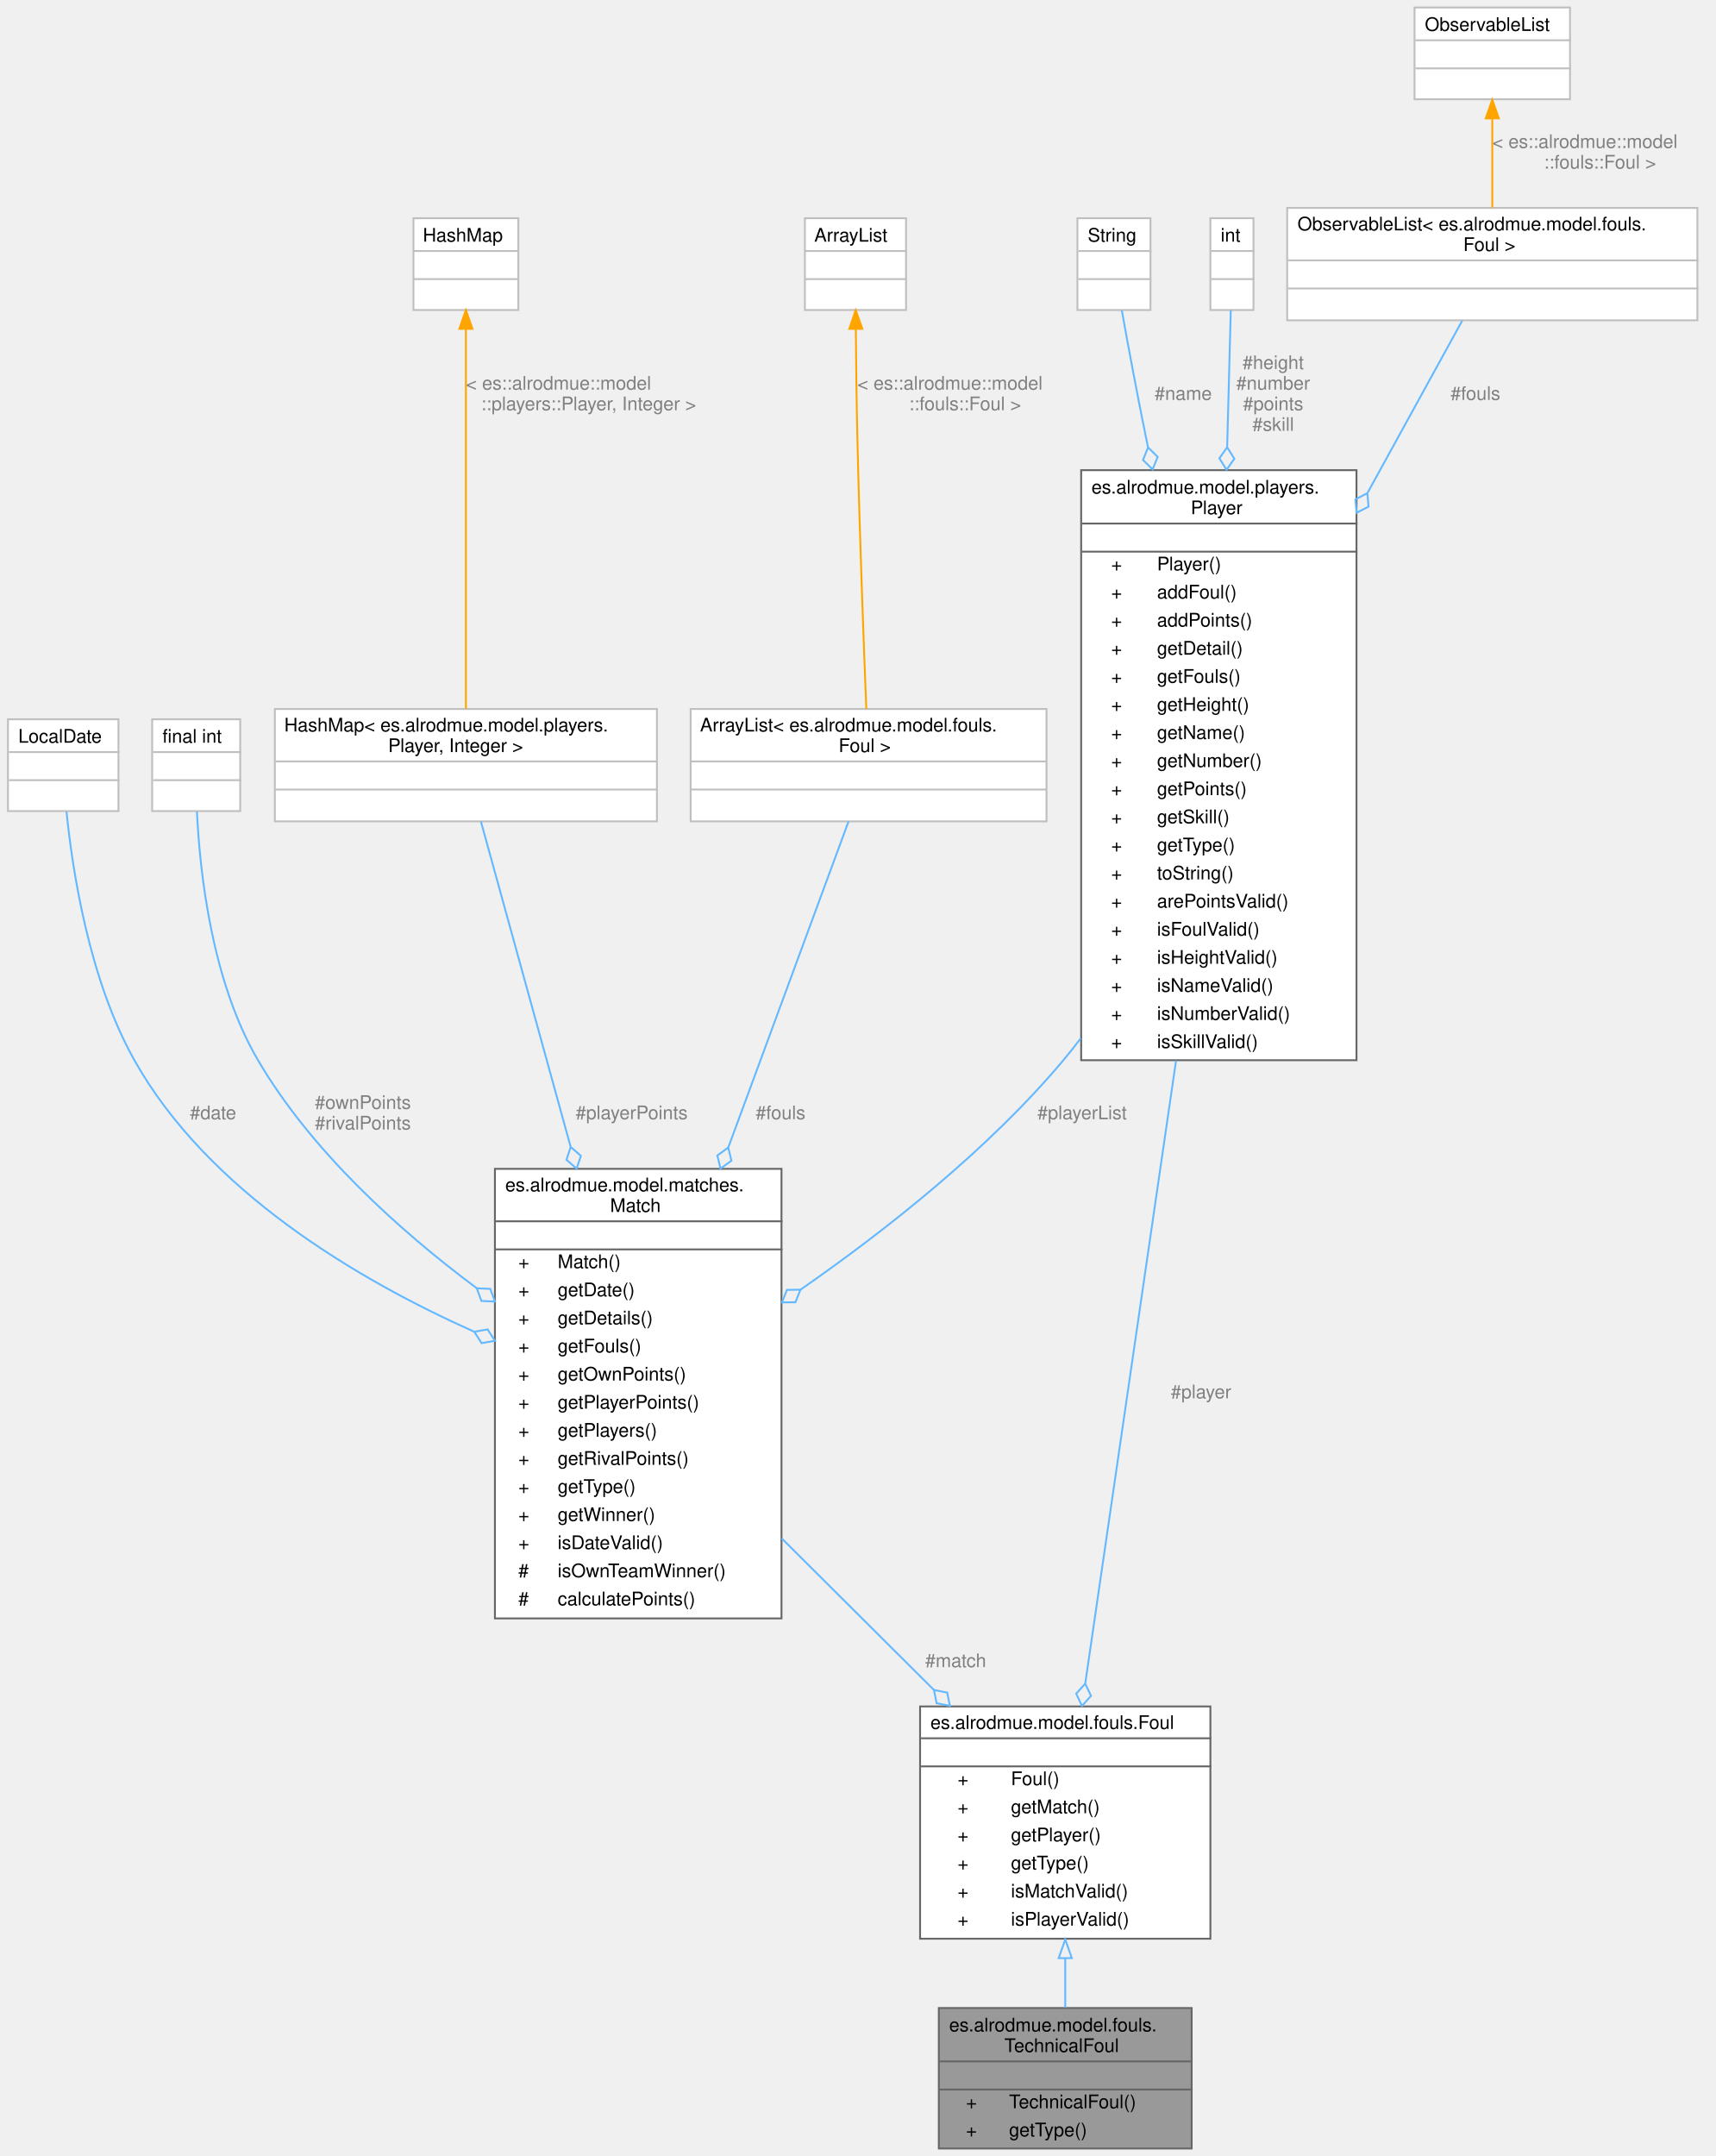
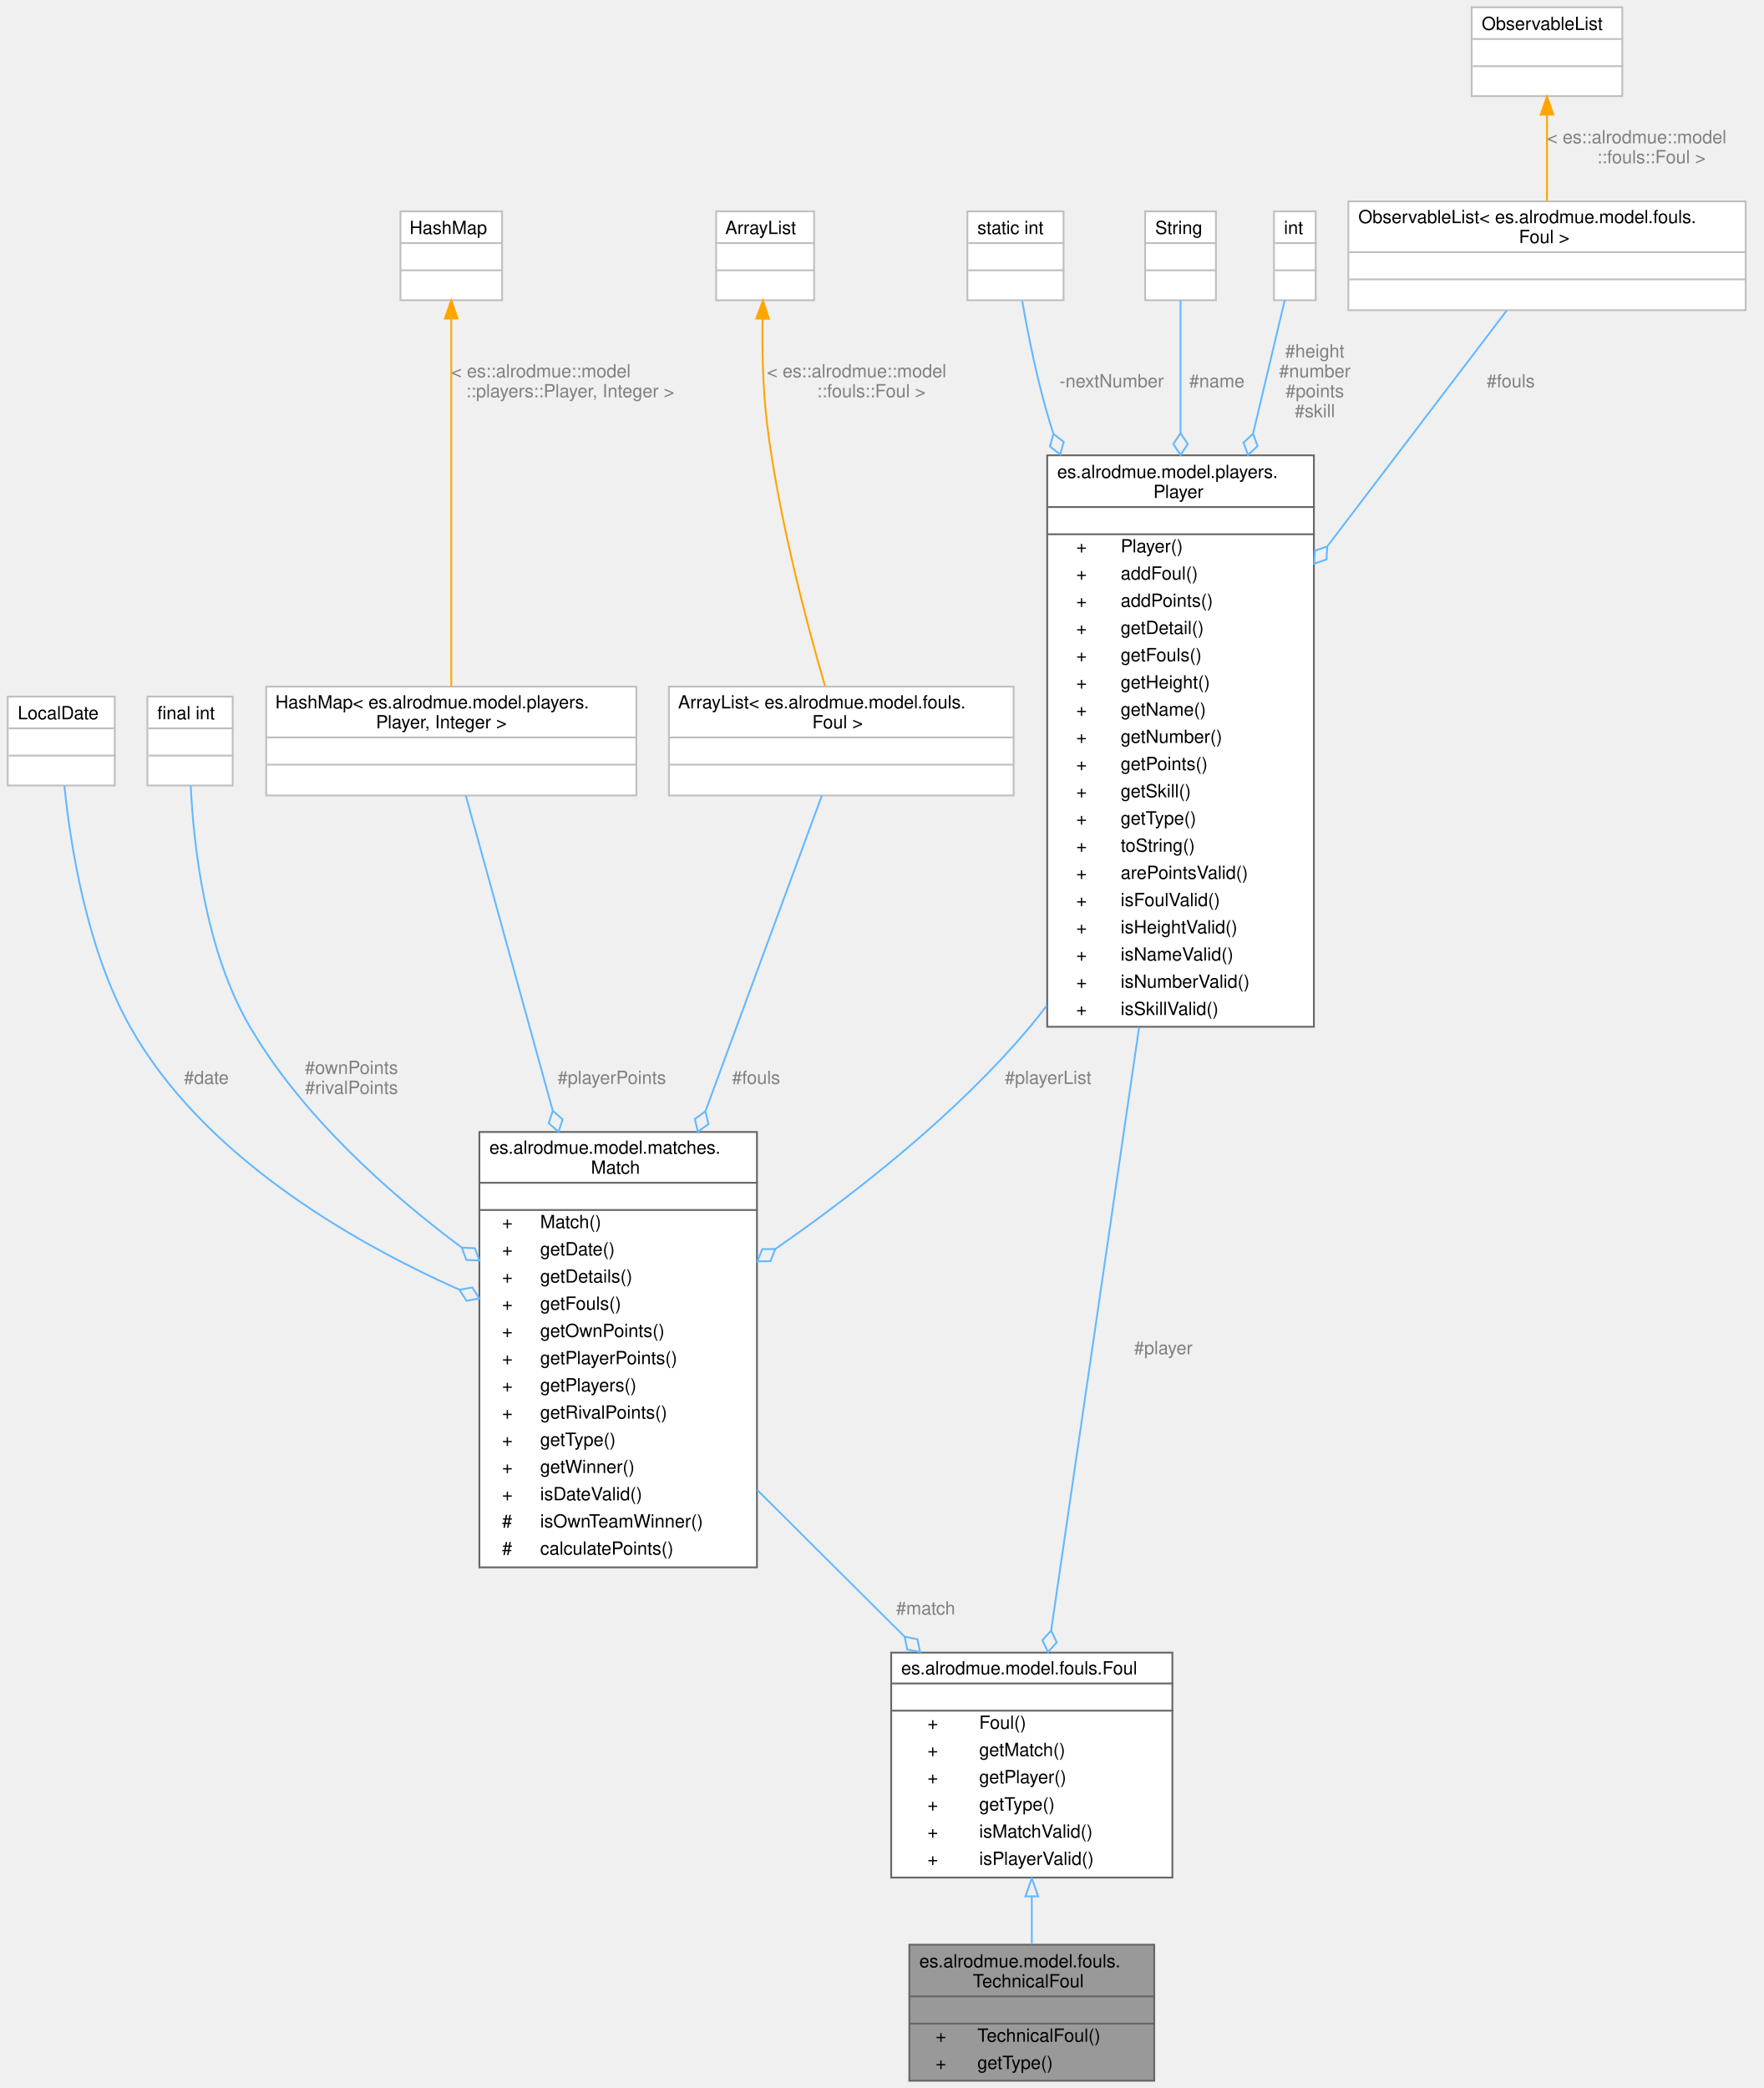
- <svg xmlns="http://www.w3.org/2000/svg" xmlns:xlink="http://www.w3.org/1999/xlink" width="916pt" height="1151pt" viewBox="0.00 0.00 915.50 1151.00">
+ <svg xmlns="http://www.w3.org/2000/svg" xmlns:xlink="http://www.w3.org/1999/xlink" width="972pt" height="1151pt" viewBox="0.00 0.00 971.50 1151.00">
  <g id="graph0" class="graph" transform="scale(1 1) rotate(0) translate(4 1147)">
    <g id="Node000001" class="node">
      <g id="a_Node000001">
        <a xlink:title=" ">
          <polygon fill="#999999" stroke="transparent" points="632,-75 497,-75 497,0 632,0 632,-75" />
          <text text-anchor="start" x="502.5" y="-62.5" font-family="Helvetica,sans-Serif" font-size="10.00">es.alrodmue.model.fouls.</text>
          <text text-anchor="start" x="532" y="-51.5" font-family="Helvetica,sans-Serif" font-size="10.00">TechnicalFoul</text>
          <text text-anchor="start" x="563" y="-36.5" font-family="Helvetica,sans-Serif" font-size="10.00"> </text>
          <text text-anchor="start" x="511.5" y="-21.5" font-family="Helvetica,sans-Serif" font-size="10.00">+</text>
          <text text-anchor="start" x="534.5" y="-21.5" font-family="Helvetica,sans-Serif" font-size="10.00">TechnicalFoul()</text>
          <text text-anchor="start" x="511.5" y="-6.5" font-family="Helvetica,sans-Serif" font-size="10.00">+</text>
          <text text-anchor="start" x="534.5" y="-6.5" font-family="Helvetica,sans-Serif" font-size="10.00">getType()</text>
          <polygon fill="#666666" stroke="#666666" points="497.5,-46.5 497.5,-46.5 632.5,-46.5 632.5,-46.5 497.5,-46.5" />
          <polygon fill="#666666" stroke="#666666" points="497.5,-31.5 497.5,-31.5 632.5,-31.5 632.5,-31.5 497.5,-31.5" />
          <polygon fill="none" stroke="#666666" points="497,0 497,-75 632,-75 632,0 497,0" />
        </a>
      </g>
    </g>
    <g id="Node000002" class="node">
      <g id="a_Node000002">
        <a xlink:href="classes_1_1alrodmue_1_1model_1_1fouls_1_1Foul.xhtml" target="_top" xlink:title=" ">
          <polygon fill="white" stroke="transparent" points="642,-236 487,-236 487,-112 642,-112 642,-236" />
          <text text-anchor="start" x="492.5" y="-224" font-family="Helvetica,sans-Serif" font-size="10.00">es.alrodmue.model.fouls.Foul</text>
          <text text-anchor="start" x="563" y="-209" font-family="Helvetica,sans-Serif" font-size="10.00"> </text>
          <text text-anchor="start" x="507" y="-194" font-family="Helvetica,sans-Serif" font-size="10.00">+</text>
          <text text-anchor="start" x="535.5" y="-194" font-family="Helvetica,sans-Serif" font-size="10.00">Foul()</text>
          <text text-anchor="start" x="507" y="-179" font-family="Helvetica,sans-Serif" font-size="10.00">+</text>
          <text text-anchor="start" x="535.5" y="-179" font-family="Helvetica,sans-Serif" font-size="10.00">getMatch()</text>
          <text text-anchor="start" x="507" y="-164" font-family="Helvetica,sans-Serif" font-size="10.00">+</text>
          <text text-anchor="start" x="535.5" y="-164" font-family="Helvetica,sans-Serif" font-size="10.00">getPlayer()</text>
          <text text-anchor="start" x="507" y="-149" font-family="Helvetica,sans-Serif" font-size="10.00">+</text>
          <text text-anchor="start" x="535.5" y="-149" font-family="Helvetica,sans-Serif" font-size="10.00">getType()</text>
          <text text-anchor="start" x="507" y="-134" font-family="Helvetica,sans-Serif" font-size="10.00">+</text>
          <text text-anchor="start" x="535.5" y="-134" font-family="Helvetica,sans-Serif" font-size="10.00">isMatchValid()</text>
          <text text-anchor="start" x="507" y="-119" font-family="Helvetica,sans-Serif" font-size="10.00">+</text>
          <text text-anchor="start" x="535.5" y="-119" font-family="Helvetica,sans-Serif" font-size="10.00">isPlayerValid()</text>
          <polygon fill="#666666" stroke="#666666" points="487.5,-219 487.5,-219 642.5,-219 642.5,-219 487.5,-219" />
          <polygon fill="#666666" stroke="#666666" points="487.5,-204 487.5,-204 642.5,-204 642.5,-204 487.5,-204" />
          <polygon fill="none" stroke="#666666" points="487,-112 487,-236 642,-236 642,-112 487,-112" />
        </a>
      </g>
    </g>
    <g id="edge1_Node000001_Node000002" class="edge">
      <g id="a_edge1_Node000001_Node000002">
        <a xlink:title=" ">
          <path fill="none" stroke="#63b8ff" d="M564.5,-101.4C564.5,-92.32 564.5,-83.35 564.5,-75.16" />
          <polygon fill="none" stroke="#63b8ff" points="561,-101.65 564.5,-111.65 568,-101.65 561,-101.65" />
        </a>
      </g>
    </g>
    <g id="Node000003" class="node">
      <g id="a_Node000003">
        <a xlink:href="classes_1_1alrodmue_1_1model_1_1players_1_1Player.xhtml" target="_top" xlink:title=" ">
          <polygon fill="white" stroke="transparent" points="720,-896 573,-896 573,-581 720,-581 720,-896" />
          <text text-anchor="start" x="578.5" y="-883.5" font-family="Helvetica,sans-Serif" font-size="10.00">es.alrodmue.model.players.</text>
          <text text-anchor="start" x="631.5" y="-872.5" font-family="Helvetica,sans-Serif" font-size="10.00">Player</text>
          <text text-anchor="start" x="645" y="-857.5" font-family="Helvetica,sans-Serif" font-size="10.00"> </text>
          <text text-anchor="start" x="589" y="-842.5" font-family="Helvetica,sans-Serif" font-size="10.00">+</text>
          <text text-anchor="start" x="613.5" y="-842.5" font-family="Helvetica,sans-Serif" font-size="10.00">Player()</text>
          <text text-anchor="start" x="589" y="-827.5" font-family="Helvetica,sans-Serif" font-size="10.00">+</text>
          <text text-anchor="start" x="613.5" y="-827.5" font-family="Helvetica,sans-Serif" font-size="10.00">addFoul()</text>
          <text text-anchor="start" x="589" y="-812.5" font-family="Helvetica,sans-Serif" font-size="10.00">+</text>
          <text text-anchor="start" x="613.5" y="-812.5" font-family="Helvetica,sans-Serif" font-size="10.00">addPoints()</text>
          <text text-anchor="start" x="589" y="-797.5" font-family="Helvetica,sans-Serif" font-size="10.00">+</text>
          <text text-anchor="start" x="613.5" y="-797.5" font-family="Helvetica,sans-Serif" font-size="10.00">getDetail()</text>
          <text text-anchor="start" x="589" y="-782.5" font-family="Helvetica,sans-Serif" font-size="10.00">+</text>
          <text text-anchor="start" x="613.5" y="-782.5" font-family="Helvetica,sans-Serif" font-size="10.00">getFouls()</text>
          <text text-anchor="start" x="589" y="-767.5" font-family="Helvetica,sans-Serif" font-size="10.00">+</text>
          <text text-anchor="start" x="613.5" y="-767.5" font-family="Helvetica,sans-Serif" font-size="10.00">getHeight()</text>
          <text text-anchor="start" x="589" y="-752.5" font-family="Helvetica,sans-Serif" font-size="10.00">+</text>
          <text text-anchor="start" x="613.5" y="-752.5" font-family="Helvetica,sans-Serif" font-size="10.00">getName()</text>
          <text text-anchor="start" x="589" y="-737.5" font-family="Helvetica,sans-Serif" font-size="10.00">+</text>
          <text text-anchor="start" x="613.5" y="-737.5" font-family="Helvetica,sans-Serif" font-size="10.00">getNumber()</text>
          <text text-anchor="start" x="589" y="-722.5" font-family="Helvetica,sans-Serif" font-size="10.00">+</text>
          <text text-anchor="start" x="613.5" y="-722.5" font-family="Helvetica,sans-Serif" font-size="10.00">getPoints()</text>
          <text text-anchor="start" x="589" y="-707.5" font-family="Helvetica,sans-Serif" font-size="10.00">+</text>
          <text text-anchor="start" x="613.5" y="-707.5" font-family="Helvetica,sans-Serif" font-size="10.00">getSkill()</text>
          <text text-anchor="start" x="589" y="-692.5" font-family="Helvetica,sans-Serif" font-size="10.00">+</text>
          <text text-anchor="start" x="613.5" y="-692.5" font-family="Helvetica,sans-Serif" font-size="10.00">getType()</text>
          <text text-anchor="start" x="589" y="-677.5" font-family="Helvetica,sans-Serif" font-size="10.00">+</text>
          <text text-anchor="start" x="613.5" y="-677.5" font-family="Helvetica,sans-Serif" font-size="10.00">toString()</text>
          <text text-anchor="start" x="589" y="-662.5" font-family="Helvetica,sans-Serif" font-size="10.00">+</text>
          <text text-anchor="start" x="613.5" y="-662.5" font-family="Helvetica,sans-Serif" font-size="10.00">arePointsValid()</text>
          <text text-anchor="start" x="589" y="-647.5" font-family="Helvetica,sans-Serif" font-size="10.00">+</text>
          <text text-anchor="start" x="613.5" y="-647.5" font-family="Helvetica,sans-Serif" font-size="10.00">isFoulValid()</text>
          <text text-anchor="start" x="589" y="-632.5" font-family="Helvetica,sans-Serif" font-size="10.00">+</text>
          <text text-anchor="start" x="613.5" y="-632.5" font-family="Helvetica,sans-Serif" font-size="10.00">isHeightValid()</text>
          <text text-anchor="start" x="589" y="-617.5" font-family="Helvetica,sans-Serif" font-size="10.00">+</text>
          <text text-anchor="start" x="613.5" y="-617.5" font-family="Helvetica,sans-Serif" font-size="10.00">isNameValid()</text>
          <text text-anchor="start" x="589" y="-602.5" font-family="Helvetica,sans-Serif" font-size="10.00">+</text>
          <text text-anchor="start" x="613.5" y="-602.5" font-family="Helvetica,sans-Serif" font-size="10.00">isNumberValid()</text>
          <text text-anchor="start" x="589" y="-587.5" font-family="Helvetica,sans-Serif" font-size="10.00">+</text>
          <text text-anchor="start" x="613.5" y="-587.5" font-family="Helvetica,sans-Serif" font-size="10.00">isSkillValid()</text>
          <polygon fill="#666666" stroke="#666666" points="573.5,-867.5 573.5,-867.5 720.5,-867.5 720.5,-867.5 573.5,-867.5" />
          <polygon fill="#666666" stroke="#666666" points="573.5,-852.5 573.5,-852.5 720.5,-852.5 720.5,-852.5 573.5,-852.5" />
          <polygon fill="none" stroke="#666666" points="573,-581 573,-896 720,-896 720,-581 573,-581" />
        </a>
      </g>
    </g>
    <g id="edge2_Node000002_Node000003" class="edge">
      <g id="a_edge2_Node000002_Node000003">
        <a xlink:title=" ">
          <path fill="none" stroke="#63b8ff" d="M623.66,-580.81C607.8,-472.06 587.41,-332.17 575.18,-248.26" />
          <polygon fill="none" stroke="#63b8ff" points="575.17,-248.17 570.34,-242.81 573.44,-236.3 578.26,-241.66 575.17,-248.17" />
        </a>
      </g>
      <text text-anchor="middle" x="637" y="-400.5" font-family="Helvetica,sans-Serif" font-size="10.00" fill="grey"> #player</text>
    </g>
-     <g id="Node000008" class="node">
-       <g id="a_Node000008">
+     <g id="Node000009" class="node">
+       <g id="a_Node000009">
        <a xlink:href="classes_1_1alrodmue_1_1model_1_1matches_1_1Match.xhtml" target="_top" xlink:title=" ">
          <polygon fill="white" stroke="transparent" points="413,-523 260,-523 260,-283 413,-283 413,-523" />
          <text text-anchor="start" x="265.5" y="-511" font-family="Helvetica,sans-Serif" font-size="10.00">es.alrodmue.model.matches.</text>
          <text text-anchor="start" x="321.5" y="-500" font-family="Helvetica,sans-Serif" font-size="10.00">Match</text>
          <text text-anchor="start" x="335" y="-485" font-family="Helvetica,sans-Serif" font-size="10.00"> </text>
          <text text-anchor="start" x="272.5" y="-470" font-family="Helvetica,sans-Serif" font-size="10.00">+</text>
          <text text-anchor="start" x="293.5" y="-470" font-family="Helvetica,sans-Serif" font-size="10.00">Match()</text>
          <text text-anchor="start" x="272.5" y="-455" font-family="Helvetica,sans-Serif" font-size="10.00">+</text>
          <text text-anchor="start" x="293.5" y="-455" font-family="Helvetica,sans-Serif" font-size="10.00">getDate()</text>
          <text text-anchor="start" x="272.5" y="-440" font-family="Helvetica,sans-Serif" font-size="10.00">+</text>
          <text text-anchor="start" x="293.5" y="-440" font-family="Helvetica,sans-Serif" font-size="10.00">getDetails()</text>
          <text text-anchor="start" x="272.5" y="-425" font-family="Helvetica,sans-Serif" font-size="10.00">+</text>
          <text text-anchor="start" x="293.5" y="-425" font-family="Helvetica,sans-Serif" font-size="10.00">getFouls()</text>
          <text text-anchor="start" x="272.5" y="-410" font-family="Helvetica,sans-Serif" font-size="10.00">+</text>
          <text text-anchor="start" x="293.5" y="-410" font-family="Helvetica,sans-Serif" font-size="10.00">getOwnPoints()</text>
          <text text-anchor="start" x="272.5" y="-395" font-family="Helvetica,sans-Serif" font-size="10.00">+</text>
          <text text-anchor="start" x="293.5" y="-395" font-family="Helvetica,sans-Serif" font-size="10.00">getPlayerPoints()</text>
          <text text-anchor="start" x="272.5" y="-380" font-family="Helvetica,sans-Serif" font-size="10.00">+</text>
          <text text-anchor="start" x="293.5" y="-380" font-family="Helvetica,sans-Serif" font-size="10.00">getPlayers()</text>
          <text text-anchor="start" x="272.5" y="-365" font-family="Helvetica,sans-Serif" font-size="10.00">+</text>
          <text text-anchor="start" x="293.5" y="-365" font-family="Helvetica,sans-Serif" font-size="10.00">getRivalPoints()</text>
          <text text-anchor="start" x="272.5" y="-350" font-family="Helvetica,sans-Serif" font-size="10.00">+</text>
          <text text-anchor="start" x="293.5" y="-350" font-family="Helvetica,sans-Serif" font-size="10.00">getType()</text>
          <text text-anchor="start" x="272.5" y="-335" font-family="Helvetica,sans-Serif" font-size="10.00">+</text>
          <text text-anchor="start" x="293.5" y="-335" font-family="Helvetica,sans-Serif" font-size="10.00">getWinner()</text>
          <text text-anchor="start" x="272.5" y="-320" font-family="Helvetica,sans-Serif" font-size="10.00">+</text>
          <text text-anchor="start" x="293.5" y="-320" font-family="Helvetica,sans-Serif" font-size="10.00">isDateValid()</text>
          <text text-anchor="start" x="272.5" y="-305" font-family="Helvetica,sans-Serif" font-size="10.00">#</text>
          <text text-anchor="start" x="293.5" y="-305" font-family="Helvetica,sans-Serif" font-size="10.00">isOwnTeamWinner()</text>
          <text text-anchor="start" x="272.5" y="-290" font-family="Helvetica,sans-Serif" font-size="10.00">#</text>
          <text text-anchor="start" x="293.5" y="-290" font-family="Helvetica,sans-Serif" font-size="10.00">calculatePoints()</text>
          <polygon fill="#666666" stroke="#666666" points="260.5,-495 260.5,-495 413.5,-495 413.5,-495 260.5,-495" />
          <polygon fill="#666666" stroke="#666666" points="260.5,-480 260.5,-480 413.5,-480 413.5,-480 260.5,-480" />
          <polygon fill="none" stroke="#666666" points="260,-283 260,-523 413,-523 413,-283 260,-283" />
        </a>
      </g>
    </g>
-     <g id="edge10_Node000008_Node000003" class="edge">
-       <g id="a_edge10_Node000008_Node000003">
+     <g id="edge11_Node000009_Node000003" class="edge">
+       <g id="a_edge11_Node000009_Node000003">
        <a xlink:title=" ">
          <path fill="none" stroke="#63b8ff" d="M572.77,-592.7C569.75,-588.68 566.66,-584.77 563.5,-581 523.55,-533.38 468.84,-490.26 423.14,-458.5" />
          <polygon fill="none" stroke="#63b8ff" points="423.12,-458.49 415.91,-458.39 413.23,-451.69 420.44,-451.79 423.12,-458.49" />
        </a>
      </g>
      <text text-anchor="middle" x="573.5" y="-549.5" font-family="Helvetica,sans-Serif" font-size="10.00" fill="grey"> #playerList</text>
    </g>
    <g id="Node000004" class="node">
      <g id="a_Node000004">
        <a xlink:title=" ">
-           <polygon fill="white" stroke="transparent" points="610,-1030.5 571,-1030.5 571,-981.5 610,-981.5 610,-1030.5" />
-           <text text-anchor="start" x="576.5" y="-1018" font-family="Helvetica,sans-Serif" font-size="10.00">String</text>
-           <text text-anchor="start" x="589" y="-1003" font-family="Helvetica,sans-Serif" font-size="10.00"> </text>
-           <text text-anchor="start" x="589" y="-988" font-family="Helvetica,sans-Serif" font-size="10.00"> </text>
-           <polygon fill="#bfbfbf" stroke="#bfbfbf" points="571.5,-1013 571.5,-1013 610.5,-1013 610.5,-1013 571.5,-1013" />
-           <polygon fill="#bfbfbf" stroke="#bfbfbf" points="571.5,-998 571.5,-998 610.5,-998 610.5,-998 571.5,-998" />
-           <polygon fill="none" stroke="#bfbfbf" points="571,-981.5 571,-1030.5 610,-1030.5 610,-981.5 571,-981.5" />
+           <polygon fill="white" stroke="transparent" points="582,-1030.5 529,-1030.5 529,-981.5 582,-981.5 582,-1030.5" />
+           <text text-anchor="start" x="534.5" y="-1018" font-family="Helvetica,sans-Serif" font-size="10.00">static int</text>
+           <text text-anchor="start" x="554" y="-1003" font-family="Helvetica,sans-Serif" font-size="10.00"> </text>
+           <text text-anchor="start" x="554" y="-988" font-family="Helvetica,sans-Serif" font-size="10.00"> </text>
+           <polygon fill="#bfbfbf" stroke="#bfbfbf" points="529.5,-1013 529.5,-1013 582.5,-1013 582.5,-1013 529.5,-1013" />
+           <polygon fill="#bfbfbf" stroke="#bfbfbf" points="529.5,-998 529.5,-998 582.5,-998 582.5,-998 529.5,-998" />
+           <polygon fill="none" stroke="#bfbfbf" points="529,-981.5 529,-1030.5 582,-1030.5 582,-981.5 529,-981.5" />
        </a>
      </g>
    </g>
    <g id="edge3_Node000003_Node000004" class="edge">
      <g id="a_edge3_Node000003_Node000004">
        <a xlink:title=" ">
-           <path fill="none" stroke="#63b8ff" d="M594.68,-981.39C597.99,-962.99 602.82,-936.83 607.5,-914 607.89,-912.1 608.28,-910.2 608.68,-908.28" />
-           <polygon fill="none" stroke="#63b8ff" points="608.71,-908.15 606.02,-901.46 611.16,-896.4 613.85,-903.09 608.71,-908.15" />
-         </a>
-       </g>
-       <text text-anchor="middle" x="627.5" y="-933.5" font-family="Helvetica,sans-Serif" font-size="10.00" fill="grey"> #name</text>
+           <path fill="none" stroke="#63b8ff" d="M559.24,-981.13C562.43,-962.59 567.62,-936.37 574.5,-914 575.11,-912.01 575.74,-910.01 576.38,-908" />
+           <polygon fill="none" stroke="#63b8ff" points="576.43,-907.84 574.51,-900.89 580.18,-896.44 582.11,-903.38 576.43,-907.84" />
+         </a>
+       </g>
+       <text text-anchor="middle" x="608.5" y="-933.5" font-family="Helvetica,sans-Serif" font-size="10.00" fill="grey"> -nextNumber</text>
    </g>
    <g id="Node000005" class="node">
      <g id="a_Node000005">
        <a xlink:title=" ">
-           <polygon fill="white" stroke="transparent" points="665,-1030.5 642,-1030.5 642,-981.5 665,-981.5 665,-1030.5" />
-           <text text-anchor="start" x="647.5" y="-1018" font-family="Helvetica,sans-Serif" font-size="10.00">int</text>
-           <text text-anchor="start" x="652" y="-1003" font-family="Helvetica,sans-Serif" font-size="10.00"> </text>
-           <text text-anchor="start" x="652" y="-988" font-family="Helvetica,sans-Serif" font-size="10.00"> </text>
-           <polygon fill="#bfbfbf" stroke="#bfbfbf" points="642.5,-1013 642.5,-1013 665.5,-1013 665.5,-1013 642.5,-1013" />
-           <polygon fill="#bfbfbf" stroke="#bfbfbf" points="642.5,-998 642.5,-998 665.5,-998 665.5,-998 642.5,-998" />
-           <polygon fill="none" stroke="#bfbfbf" points="642,-981.5 642,-1030.5 665,-1030.5 665,-981.5 642,-981.5" />
+           <polygon fill="white" stroke="transparent" points="666,-1030.5 627,-1030.5 627,-981.5 666,-981.5 666,-1030.5" />
+           <text text-anchor="start" x="632.5" y="-1018" font-family="Helvetica,sans-Serif" font-size="10.00">String</text>
+           <text text-anchor="start" x="645" y="-1003" font-family="Helvetica,sans-Serif" font-size="10.00"> </text>
+           <text text-anchor="start" x="645" y="-988" font-family="Helvetica,sans-Serif" font-size="10.00"> </text>
+           <polygon fill="#bfbfbf" stroke="#bfbfbf" points="627.5,-1013 627.5,-1013 666.5,-1013 666.5,-1013 627.5,-1013" />
+           <polygon fill="#bfbfbf" stroke="#bfbfbf" points="627.5,-998 627.5,-998 666.5,-998 666.5,-998 627.5,-998" />
+           <polygon fill="none" stroke="#bfbfbf" points="627,-981.5 627,-1030.5 666,-1030.5 666,-981.5 627,-981.5" />
        </a>
      </g>
    </g>
    <g id="edge4_Node000003_Node000005" class="edge">
      <g id="a_edge4_Node000003_Node000005">
        <a xlink:title=" ">
-           <path fill="none" stroke="#63b8ff" d="M652.88,-981.44C652.41,-963.54 651.71,-937.13 650.95,-908.27" />
-           <polygon fill="none" stroke="#63b8ff" points="650.95,-908.22 646.79,-902.32 650.63,-896.22 654.79,-902.11 650.95,-908.22" />
-         </a>
-       </g>
-       <text text-anchor="middle" x="675.5" y="-950" font-family="Helvetica,sans-Serif" font-size="10.00" fill="grey"> #height</text>
-       <text text-anchor="middle" x="675.5" y="-939" font-family="Helvetica,sans-Serif" font-size="10.00" fill="grey">#number</text>
-       <text text-anchor="middle" x="675.5" y="-928" font-family="Helvetica,sans-Serif" font-size="10.00" fill="grey">#points</text>
-       <text text-anchor="middle" x="675.5" y="-917" font-family="Helvetica,sans-Serif" font-size="10.00" fill="grey">#skill</text>
+           <path fill="none" stroke="#63b8ff" d="M646.5,-981.44C646.5,-963.54 646.5,-937.13 646.5,-908.27" />
+           <polygon fill="none" stroke="#63b8ff" points="646.5,-908.22 642.5,-902.22 646.5,-896.22 650.5,-902.22 646.5,-908.22" />
+         </a>
+       </g>
+       <text text-anchor="middle" x="666.5" y="-933.5" font-family="Helvetica,sans-Serif" font-size="10.00" fill="grey"> #name</text>
    </g>
    <g id="Node000006" class="node">
      <g id="a_Node000006">
        <a xlink:title=" ">
-           <polygon fill="white" stroke="transparent" points="902,-1036 683,-1036 683,-976 902,-976 902,-1036" />
-           <text text-anchor="start" x="688.5" y="-1024" font-family="Helvetica,sans-Serif" font-size="10.00">ObservableList&lt; es.alrodmue.model.fouls.</text>
-           <text text-anchor="start" x="777" y="-1013" font-family="Helvetica,sans-Serif" font-size="10.00">Foul &gt;</text>
-           <text text-anchor="start" x="791" y="-998" font-family="Helvetica,sans-Serif" font-size="10.00"> </text>
-           <text text-anchor="start" x="791" y="-983" font-family="Helvetica,sans-Serif" font-size="10.00"> </text>
-           <polygon fill="#bfbfbf" stroke="#bfbfbf" points="683.5,-1008 683.5,-1008 902.5,-1008 902.5,-1008 683.5,-1008" />
-           <polygon fill="#bfbfbf" stroke="#bfbfbf" points="683.5,-993 683.5,-993 902.5,-993 902.5,-993 683.5,-993" />
-           <polygon fill="none" stroke="#bfbfbf" points="683,-976 683,-1036 902,-1036 902,-976 683,-976" />
+           <polygon fill="white" stroke="transparent" points="721,-1030.5 698,-1030.5 698,-981.5 721,-981.5 721,-1030.5" />
+           <text text-anchor="start" x="703.5" y="-1018" font-family="Helvetica,sans-Serif" font-size="10.00">int</text>
+           <text text-anchor="start" x="708" y="-1003" font-family="Helvetica,sans-Serif" font-size="10.00"> </text>
+           <text text-anchor="start" x="708" y="-988" font-family="Helvetica,sans-Serif" font-size="10.00"> </text>
+           <polygon fill="#bfbfbf" stroke="#bfbfbf" points="698.5,-1013 698.5,-1013 721.5,-1013 721.5,-1013 698.5,-1013" />
+           <polygon fill="#bfbfbf" stroke="#bfbfbf" points="698.5,-998 698.5,-998 721.5,-998 721.5,-998 698.5,-998" />
+           <polygon fill="none" stroke="#bfbfbf" points="698,-981.5 698,-1030.5 721,-1030.5 721,-981.5 698,-981.5" />
        </a>
      </g>
    </g>
    <g id="edge5_Node000003_Node000006" class="edge">
      <g id="a_edge5_Node000003_Node000006">
        <a xlink:title=" ">
-           <path fill="none" stroke="#63b8ff" d="M776.46,-975.83C763.84,-952.88 745.23,-919.03 726.01,-884.08" />
-           <polygon fill="none" stroke="#63b8ff" points="725.81,-883.73 719.42,-880.4 720.03,-873.21 726.43,-876.54 725.81,-883.73" />
-         </a>
-       </g>
-       <text text-anchor="middle" x="783.5" y="-933.5" font-family="Helvetica,sans-Serif" font-size="10.00" fill="grey"> #fouls</text>
+           <path fill="none" stroke="#63b8ff" d="M703.91,-981.44C699.66,-963.54 693.4,-937.13 686.55,-908.27" />
+           <polygon fill="none" stroke="#63b8ff" points="686.46,-907.9 681.18,-902.98 683.69,-896.22 688.96,-901.13 686.46,-907.9" />
+         </a>
+       </g>
+       <text text-anchor="middle" x="720.5" y="-950" font-family="Helvetica,sans-Serif" font-size="10.00" fill="grey"> #height</text>
+       <text text-anchor="middle" x="720.5" y="-939" font-family="Helvetica,sans-Serif" font-size="10.00" fill="grey">#number</text>
+       <text text-anchor="middle" x="720.5" y="-928" font-family="Helvetica,sans-Serif" font-size="10.00" fill="grey">#points</text>
+       <text text-anchor="middle" x="720.5" y="-917" font-family="Helvetica,sans-Serif" font-size="10.00" fill="grey">#skill</text>
    </g>
    <g id="Node000007" class="node">
      <g id="a_Node000007">
        <a xlink:title=" ">
-           <polygon fill="white" stroke="transparent" points="834,-1143 751,-1143 751,-1094 834,-1094 834,-1143" />
-           <text text-anchor="start" x="756.5" y="-1130.5" font-family="Helvetica,sans-Serif" font-size="10.00">ObservableList</text>
-           <text text-anchor="start" x="791" y="-1115.5" font-family="Helvetica,sans-Serif" font-size="10.00"> </text>
-           <text text-anchor="start" x="791" y="-1100.5" font-family="Helvetica,sans-Serif" font-size="10.00"> </text>
-           <polygon fill="#bfbfbf" stroke="#bfbfbf" points="751.5,-1125.5 751.5,-1125.5 834.5,-1125.5 834.5,-1125.5 751.5,-1125.5" />
-           <polygon fill="#bfbfbf" stroke="#bfbfbf" points="751.5,-1110.5 751.5,-1110.5 834.5,-1110.5 834.5,-1110.5 751.5,-1110.5" />
-           <polygon fill="none" stroke="#bfbfbf" points="751,-1094 751,-1143 834,-1143 834,-1094 751,-1094" />
-         </a>
-       </g>
-     </g>
-     <g id="edge6_Node000006_Node000007" class="edge">
-       <g id="a_edge6_Node000006_Node000007">
-         <a xlink:title=" ">
-           <path fill="none" stroke="orange" d="M792.5,-1083.75C792.5,-1068.56 792.5,-1050.79 792.5,-1036.17" />
-           <polygon fill="orange" stroke="orange" points="789,-1083.79 792.5,-1093.79 796,-1083.8 789,-1083.79" />
-         </a>
-       </g>
-       <text text-anchor="start" x="792.5" y="-1068" font-family="Helvetica,sans-Serif" font-size="10.00" fill="grey"> &lt; es::alrodmue::model</text>
-       <text text-anchor="middle" x="850" y="-1057" font-family="Helvetica,sans-Serif" font-size="10.00" fill="grey">::fouls::Foul &gt;</text>
-     </g>
-     <g id="edge7_Node000002_Node000008" class="edge">
-       <g id="a_edge7_Node000002_Node000008">
+           <polygon fill="white" stroke="transparent" points="958,-1036 739,-1036 739,-976 958,-976 958,-1036" />
+           <text text-anchor="start" x="744.5" y="-1024" font-family="Helvetica,sans-Serif" font-size="10.00">ObservableList&lt; es.alrodmue.model.fouls.</text>
+           <text text-anchor="start" x="833" y="-1013" font-family="Helvetica,sans-Serif" font-size="10.00">Foul &gt;</text>
+           <text text-anchor="start" x="847" y="-998" font-family="Helvetica,sans-Serif" font-size="10.00"> </text>
+           <text text-anchor="start" x="847" y="-983" font-family="Helvetica,sans-Serif" font-size="10.00"> </text>
+           <polygon fill="#bfbfbf" stroke="#bfbfbf" points="739.5,-1008 739.5,-1008 958.5,-1008 958.5,-1008 739.5,-1008" />
+           <polygon fill="#bfbfbf" stroke="#bfbfbf" points="739.5,-993 739.5,-993 958.5,-993 958.5,-993 739.5,-993" />
+           <polygon fill="none" stroke="#bfbfbf" points="739,-976 739,-1036 958,-1036 958,-976 739,-976" />
+         </a>
+       </g>
+     </g>
+     <g id="edge6_Node000003_Node000007" class="edge">
+       <g id="a_edge6_Node000003_Node000007">
+         <a xlink:title=" ">
+           <path fill="none" stroke="#63b8ff" d="M826.3,-975.83C802.48,-944.51 763.22,-892.91 727.45,-845.9" />
+           <polygon fill="none" stroke="#63b8ff" points="727.38,-845.81 720.56,-843.45 720.12,-836.26 726.93,-838.61 727.38,-845.81" />
+         </a>
+       </g>
+       <text text-anchor="middle" x="828.5" y="-933.5" font-family="Helvetica,sans-Serif" font-size="10.00" fill="grey"> #fouls</text>
+     </g>
+     <g id="Node000008" class="node">
+       <g id="a_Node000008">
+         <a xlink:title=" ">
+           <polygon fill="white" stroke="transparent" points="890,-1143 807,-1143 807,-1094 890,-1094 890,-1143" />
+           <text text-anchor="start" x="812.5" y="-1130.5" font-family="Helvetica,sans-Serif" font-size="10.00">ObservableList</text>
+           <text text-anchor="start" x="847" y="-1115.5" font-family="Helvetica,sans-Serif" font-size="10.00"> </text>
+           <text text-anchor="start" x="847" y="-1100.5" font-family="Helvetica,sans-Serif" font-size="10.00"> </text>
+           <polygon fill="#bfbfbf" stroke="#bfbfbf" points="807.5,-1125.5 807.5,-1125.5 890.5,-1125.5 890.5,-1125.5 807.5,-1125.5" />
+           <polygon fill="#bfbfbf" stroke="#bfbfbf" points="807.5,-1110.5 807.5,-1110.5 890.5,-1110.5 890.5,-1110.5 807.5,-1110.5" />
+           <polygon fill="none" stroke="#bfbfbf" points="807,-1094 807,-1143 890,-1143 890,-1094 807,-1094" />
+         </a>
+       </g>
+     </g>
+     <g id="edge7_Node000007_Node000008" class="edge">
+       <g id="a_edge7_Node000007_Node000008">
+         <a xlink:title=" ">
+           <path fill="none" stroke="orange" d="M848.5,-1083.75C848.5,-1068.56 848.5,-1050.79 848.5,-1036.17" />
+           <polygon fill="orange" stroke="orange" points="845,-1083.79 848.5,-1093.79 852,-1083.8 845,-1083.79" />
+         </a>
+       </g>
+       <text text-anchor="start" x="848.5" y="-1068" font-family="Helvetica,sans-Serif" font-size="10.00" fill="grey"> &lt; es::alrodmue::model</text>
+       <text text-anchor="middle" x="906" y="-1057" font-family="Helvetica,sans-Serif" font-size="10.00" fill="grey">::fouls::Foul &gt;</text>
+     </g>
+     <g id="edge8_Node000002_Node000009" class="edge">
+       <g id="a_edge8_Node000002_Node000009">
        <a xlink:title=" ">
          <path fill="none" stroke="#63b8ff" d="M413.05,-325.78C439.32,-299.63 468.57,-270.5 494.31,-244.88" />
          <polygon fill="none" stroke="#63b8ff" points="494.39,-244.8 495.82,-237.73 502.9,-236.33 501.47,-243.4 494.39,-244.8" />
        </a>
      </g>
      <text text-anchor="middle" x="506" y="-257" font-family="Helvetica,sans-Serif" font-size="10.00" fill="grey"> #match</text>
    </g>
-     <g id="Node000009" class="node">
-       <g id="a_Node000009">
+     <g id="Node000010" class="node">
+       <g id="a_Node000010">
        <a xlink:title=" ">
          <polygon fill="white" stroke="transparent" points="59,-763 0,-763 0,-714 59,-714 59,-763" />
          <text text-anchor="start" x="5.5" y="-750.5" font-family="Helvetica,sans-Serif" font-size="10.00">LocalDate</text>
          <text text-anchor="start" x="28" y="-735.5" font-family="Helvetica,sans-Serif" font-size="10.00"> </text>
          <text text-anchor="start" x="28" y="-720.5" font-family="Helvetica,sans-Serif" font-size="10.00"> </text>
          <polygon fill="#bfbfbf" stroke="#bfbfbf" points="0.5,-745.5 0.5,-745.5 59.5,-745.5 59.5,-745.5 0.5,-745.5" />
          <polygon fill="#bfbfbf" stroke="#bfbfbf" points="0.5,-730.5 0.5,-730.5 59.5,-730.5 59.5,-730.5 0.5,-730.5" />
          <polygon fill="none" stroke="#bfbfbf" points="0,-714 0,-763 59,-763 59,-714 0,-714" />
        </a>
      </g>
    </g>
-     <g id="edge8_Node000008_Node000009" class="edge">
-       <g id="a_edge8_Node000008_Node000009">
+     <g id="edge9_Node000009_Node000010" class="edge">
+       <g id="a_edge9_Node000009_Node000010">
        <a xlink:title=" ">
          <path fill="none" stroke="#63b8ff" d="M31.25,-713.77C34.48,-681.79 43.4,-623.9 67.5,-581 106.76,-511.11 186.43,-463.98 248.93,-436.05" />
          <polygon fill="none" stroke="#63b8ff" points="248.99,-436.02 252.89,-429.95 259.99,-431.22 256.09,-437.29 248.99,-436.02" />
        </a>
      </g>
      <text text-anchor="middle" x="109.5" y="-549.5" font-family="Helvetica,sans-Serif" font-size="10.00" fill="grey"> #date</text>
    </g>
-     <g id="Node000010" class="node">
-       <g id="a_Node000010">
+     <g id="Node000011" class="node">
+       <g id="a_Node000011">
        <a xlink:title=" ">
          <polygon fill="white" stroke="transparent" points="124,-763 77,-763 77,-714 124,-714 124,-763" />
          <text text-anchor="start" x="82.5" y="-750.5" font-family="Helvetica,sans-Serif" font-size="10.00">final int</text>
          <text text-anchor="start" x="99" y="-735.5" font-family="Helvetica,sans-Serif" font-size="10.00"> </text>
          <text text-anchor="start" x="99" y="-720.5" font-family="Helvetica,sans-Serif" font-size="10.00"> </text>
          <polygon fill="#bfbfbf" stroke="#bfbfbf" points="77.5,-745.5 77.5,-745.5 124.5,-745.5 124.5,-745.5 77.5,-745.5" />
          <polygon fill="#bfbfbf" stroke="#bfbfbf" points="77.5,-730.5 77.5,-730.5 124.5,-730.5 124.5,-730.5 77.5,-730.5" />
          <polygon fill="none" stroke="#bfbfbf" points="77,-714 77,-763 124,-763 124,-714 77,-714" />
        </a>
      </g>
    </g>
-     <g id="edge9_Node000008_Node000010" class="edge">
-       <g id="a_edge9_Node000008_Node000010">
+     <g id="edge10_Node000009_Node000011" class="edge">
+       <g id="a_edge10_Node000009_Node000011">
        <a xlink:title=" ">
          <path fill="none" stroke="#63b8ff" d="M100.89,-713.82C102.41,-681.64 108.69,-623.27 133.5,-581 162.04,-532.37 208.73,-490.29 250.15,-459.37" />
          <polygon fill="none" stroke="#63b8ff" points="250.31,-459.24 252.79,-452.47 259.99,-452.15 257.52,-458.92 250.31,-459.24" />
        </a>
      </g>
      <text text-anchor="middle" x="189.5" y="-555" font-family="Helvetica,sans-Serif" font-size="10.00" fill="grey"> #ownPoints</text>
      <text text-anchor="middle" x="189.5" y="-544" font-family="Helvetica,sans-Serif" font-size="10.00" fill="grey">#rivalPoints</text>
    </g>
-     <g id="Node000011" class="node">
-       <g id="a_Node000011">
+     <g id="Node000012" class="node">
+       <g id="a_Node000012">
        <a xlink:title=" ">
          <polygon fill="white" stroke="transparent" points="346.5,-768.5 142.5,-768.5 142.5,-708.5 346.5,-708.5 346.5,-768.5" />
          <text text-anchor="start" x="147.5" y="-756.5" font-family="Helvetica,sans-Serif" font-size="10.00">HashMap&lt; es.alrodmue.model.players.</text>
          <text text-anchor="start" x="203" y="-745.5" font-family="Helvetica,sans-Serif" font-size="10.00">Player, Integer &gt;</text>
          <text text-anchor="start" x="242.5" y="-730.5" font-family="Helvetica,sans-Serif" font-size="10.00"> </text>
          <text text-anchor="start" x="242.5" y="-715.5" font-family="Helvetica,sans-Serif" font-size="10.00"> </text>
          <polygon fill="#bfbfbf" stroke="#bfbfbf" points="142.5,-740.5 142.5,-740.5 346.5,-740.5 346.5,-740.5 142.5,-740.5" />
          <polygon fill="#bfbfbf" stroke="#bfbfbf" points="142.5,-725.5 142.5,-725.5 346.5,-725.5 346.5,-725.5 142.5,-725.5" />
          <polygon fill="none" stroke="#bfbfbf" points="142.5,-708.5 142.5,-768.5 346.5,-768.5 346.5,-708.5 142.5,-708.5" />
        </a>
      </g>
    </g>
-     <g id="edge11_Node000008_Node000011" class="edge">
-       <g id="a_edge11_Node000008_Node000011">
+     <g id="edge12_Node000009_Node000012" class="edge">
+       <g id="a_edge12_Node000009_Node000012">
        <a xlink:title=" ">
          <path fill="none" stroke="#63b8ff" d="M252.5,-708.49C263.18,-669.77 282.79,-598.68 300.38,-534.93" />
          <polygon fill="none" stroke="#63b8ff" points="300.45,-534.68 298.19,-527.84 303.64,-523.12 305.9,-529.96 300.45,-534.68" />
        </a>
      </g>
      <text text-anchor="middle" x="333" y="-549.5" font-family="Helvetica,sans-Serif" font-size="10.00" fill="grey"> #playerPoints</text>
    </g>
-     <g id="Node000012" class="node">
-       <g id="a_Node000012">
+     <g id="Node000013" class="node">
+       <g id="a_Node000013">
        <a xlink:title=" ">
          <polygon fill="white" stroke="transparent" points="272.5,-1030.5 216.5,-1030.5 216.5,-981.5 272.5,-981.5 272.5,-1030.5" />
          <text text-anchor="start" x="221.5" y="-1018" font-family="Helvetica,sans-Serif" font-size="10.00">HashMap</text>
          <text text-anchor="start" x="242.5" y="-1003" font-family="Helvetica,sans-Serif" font-size="10.00"> </text>
          <text text-anchor="start" x="242.5" y="-988" font-family="Helvetica,sans-Serif" font-size="10.00"> </text>
          <polygon fill="#bfbfbf" stroke="#bfbfbf" points="216.5,-1013 216.5,-1013 272.5,-1013 272.5,-1013 216.5,-1013" />
          <polygon fill="#bfbfbf" stroke="#bfbfbf" points="216.5,-998 216.5,-998 272.5,-998 272.5,-998 216.5,-998" />
          <polygon fill="none" stroke="#bfbfbf" points="216.5,-981.5 216.5,-1030.5 272.5,-1030.5 272.5,-981.5 216.5,-981.5" />
        </a>
      </g>
    </g>
-     <g id="edge12_Node000011_Node000012" class="edge">
-       <g id="a_edge12_Node000011_Node000012">
+     <g id="edge13_Node000012_Node000013" class="edge">
+       <g id="a_edge13_Node000012_Node000013">
        <a xlink:title=" ">
          <path fill="none" stroke="orange" d="M244.5,-971.29C244.5,-918.73 244.5,-818.15 244.5,-768.58" />
          <polygon fill="orange" stroke="orange" points="241,-971.44 244.5,-981.44 248,-971.44 241,-971.44" />
        </a>
      </g>
      <text text-anchor="start" x="244.5" y="-939" font-family="Helvetica,sans-Serif" font-size="10.00" fill="grey"> &lt; es::alrodmue::model</text>
      <text text-anchor="middle" x="310" y="-928" font-family="Helvetica,sans-Serif" font-size="10.00" fill="grey">::players::Player, Integer &gt;</text>
    </g>
-     <g id="Node000013" class="node">
-       <g id="a_Node000013">
+     <g id="Node000014" class="node">
+       <g id="a_Node000014">
        <a xlink:title=" ">
          <polygon fill="white" stroke="transparent" points="554.5,-768.5 364.5,-768.5 364.5,-708.5 554.5,-708.5 554.5,-768.5" />
          <text text-anchor="start" x="369.5" y="-756.5" font-family="Helvetica,sans-Serif" font-size="10.00">ArrayList&lt; es.alrodmue.model.fouls.</text>
          <text text-anchor="start" x="443.5" y="-745.5" font-family="Helvetica,sans-Serif" font-size="10.00">Foul &gt;</text>
          <text text-anchor="start" x="457.5" y="-730.5" font-family="Helvetica,sans-Serif" font-size="10.00"> </text>
          <text text-anchor="start" x="457.5" y="-715.5" font-family="Helvetica,sans-Serif" font-size="10.00"> </text>
          <polygon fill="#bfbfbf" stroke="#bfbfbf" points="364.5,-740.5 364.5,-740.5 554.5,-740.5 554.5,-740.5 364.5,-740.5" />
          <polygon fill="#bfbfbf" stroke="#bfbfbf" points="364.5,-725.5 364.5,-725.5 554.5,-725.5 554.5,-725.5 364.5,-725.5" />
          <polygon fill="none" stroke="#bfbfbf" points="364.5,-708.5 364.5,-768.5 554.5,-768.5 554.5,-708.5 364.5,-708.5" />
        </a>
      </g>
    </g>
-     <g id="edge13_Node000008_Node000013" class="edge">
-       <g id="a_edge13_Node000008_Node000013">
+     <g id="edge14_Node000009_Node000014" class="edge">
+       <g id="a_edge14_Node000009_Node000014">
        <a xlink:title=" ">
          <path fill="none" stroke="#63b8ff" d="M448.8,-708.49C434.49,-669.69 408.19,-598.39 384.64,-534.53" />
          <polygon fill="none" stroke="#63b8ff" points="384.58,-534.38 378.76,-530.13 380.43,-523.12 386.26,-527.36 384.58,-534.38" />
        </a>
      </g>
      <text text-anchor="middle" x="412.5" y="-549.5" font-family="Helvetica,sans-Serif" font-size="10.00" fill="grey"> #fouls</text>
    </g>
-     <g id="Node000014" class="node">
-       <g id="a_Node000014">
-         <a xlink:title=" ">
-           <polygon fill="white" stroke="transparent" points="479.5,-1030.5 425.5,-1030.5 425.5,-981.5 479.5,-981.5 479.5,-1030.5" />
-           <text text-anchor="start" x="430.5" y="-1018" font-family="Helvetica,sans-Serif" font-size="10.00">ArrayList</text>
-           <text text-anchor="start" x="450.5" y="-1003" font-family="Helvetica,sans-Serif" font-size="10.00"> </text>
-           <text text-anchor="start" x="450.5" y="-988" font-family="Helvetica,sans-Serif" font-size="10.00"> </text>
-           <polygon fill="#bfbfbf" stroke="#bfbfbf" points="425.5,-1013 425.5,-1013 479.5,-1013 479.5,-1013 425.5,-1013" />
-           <polygon fill="#bfbfbf" stroke="#bfbfbf" points="425.5,-998 425.5,-998 479.5,-998 479.5,-998 425.5,-998" />
-           <polygon fill="none" stroke="#bfbfbf" points="425.5,-981.5 425.5,-1030.5 479.5,-1030.5 479.5,-981.5 425.5,-981.5" />
-         </a>
-       </g>
-     </g>
-     <g id="edge14_Node000013_Node000014" class="edge">
-       <g id="a_edge14_Node000013_Node000014">
-         <a xlink:title=" ">
-           <path fill="none" stroke="orange" d="M452.68,-971.32C452.82,-954.16 453.07,-932.97 453.5,-914 454.66,-862.78 456.9,-803.14 458.29,-768.52" />
-           <polygon fill="orange" stroke="orange" points="449.18,-971.4 452.61,-981.43 456.18,-971.46 449.18,-971.4" />
-         </a>
-       </g>
-       <text text-anchor="start" x="453.5" y="-939" font-family="Helvetica,sans-Serif" font-size="10.00" fill="grey"> &lt; es::alrodmue::model</text>
-       <text text-anchor="middle" x="511" y="-928" font-family="Helvetica,sans-Serif" font-size="10.00" fill="grey">::fouls::Foul &gt;</text>
+     <g id="Node000015" class="node">
+       <g id="a_Node000015">
+         <a xlink:title=" ">
+           <polygon fill="white" stroke="transparent" points="444.5,-1030.5 390.5,-1030.5 390.5,-981.5 444.5,-981.5 444.5,-1030.5" />
+           <text text-anchor="start" x="395.5" y="-1018" font-family="Helvetica,sans-Serif" font-size="10.00">ArrayList</text>
+           <text text-anchor="start" x="415.5" y="-1003" font-family="Helvetica,sans-Serif" font-size="10.00"> </text>
+           <text text-anchor="start" x="415.5" y="-988" font-family="Helvetica,sans-Serif" font-size="10.00"> </text>
+           <polygon fill="#bfbfbf" stroke="#bfbfbf" points="390.5,-1013 390.5,-1013 444.5,-1013 444.5,-1013 390.5,-1013" />
+           <polygon fill="#bfbfbf" stroke="#bfbfbf" points="390.5,-998 390.5,-998 444.5,-998 444.5,-998 390.5,-998" />
+           <polygon fill="none" stroke="#bfbfbf" points="390.5,-981.5 390.5,-1030.5 444.5,-1030.5 444.5,-981.5 390.5,-981.5" />
+         </a>
+       </g>
+     </g>
+     <g id="edge15_Node000014_Node000015" class="edge">
+       <g id="a_edge15_Node000014_Node000015">
+         <a xlink:title=" ">
+           <path fill="none" stroke="orange" d="M416.11,-971.21C415.85,-954.02 416.21,-932.83 418.5,-914 424.8,-862.1 440.49,-803.17 450.53,-768.78" />
+           <polygon fill="orange" stroke="orange" points="412.62,-971.42 416.34,-981.34 419.61,-971.26 412.62,-971.42" />
+         </a>
+       </g>
+       <text text-anchor="start" x="418.5" y="-939" font-family="Helvetica,sans-Serif" font-size="10.00" fill="grey"> &lt; es::alrodmue::model</text>
+       <text text-anchor="middle" x="476" y="-928" font-family="Helvetica,sans-Serif" font-size="10.00" fill="grey">::fouls::Foul &gt;</text>
    </g>
  </g>
</svg>
